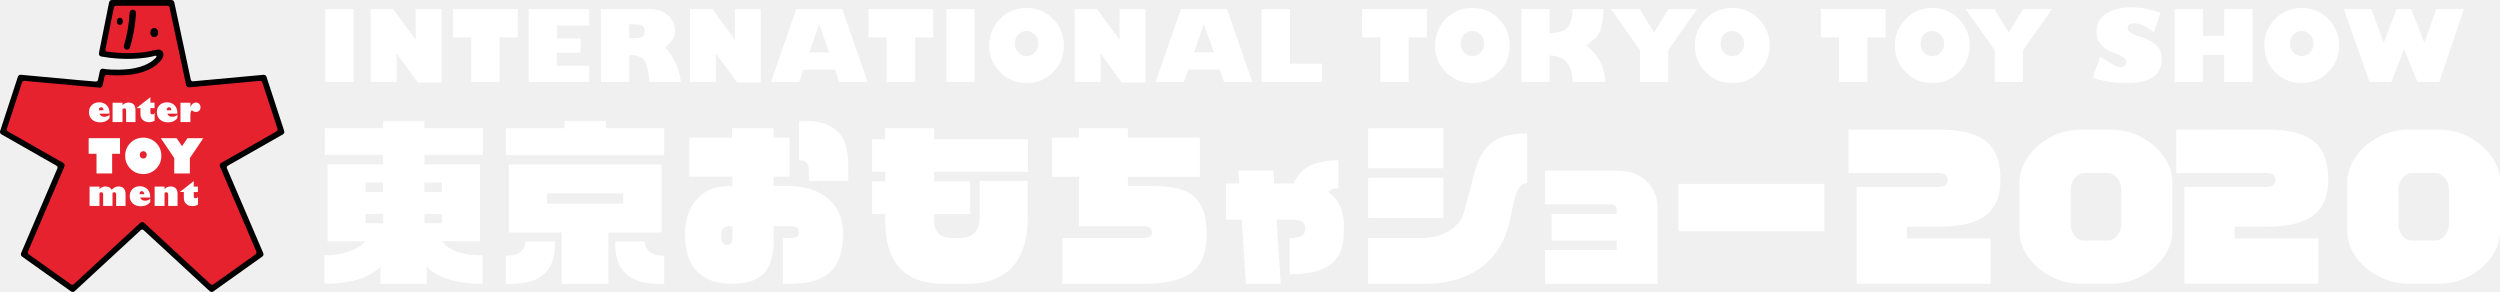
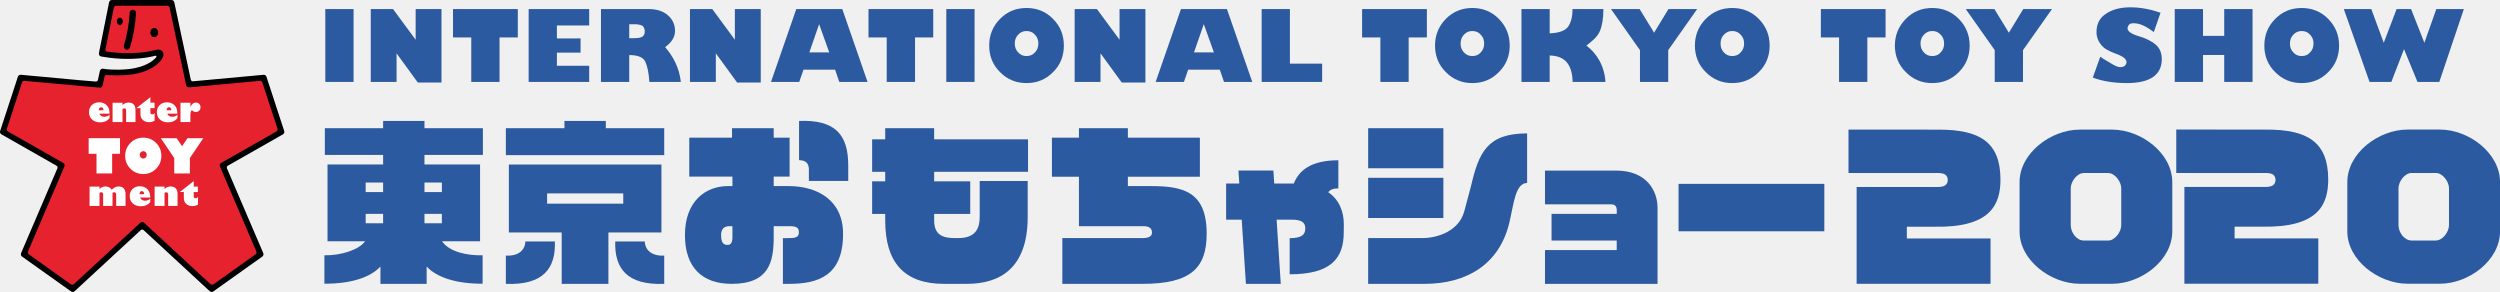
<svg xmlns="http://www.w3.org/2000/svg" width="90.625mm" height="10.584mm" viewBox="0 0 90.625 10.584" version="1.1" id="svg148">
-   <defs id="defs145">
- 	
- 	
- 	
- 	
- 
- 		
- 		
- 		
- 		
- 	</defs>
+   <defs id="defs145" />
  <g id="layer1" transform="translate(119.7382,-24.17464)">
-     <g id="g4485">
+     <g id="g1039">
      <g id="g3524" transform="matrix(0.2645833,0,0,0.2645833,-119.7382,24.17464)">
        <path class="st0" d="M 13.679,11.619 2.82,10.635 0.391,18.066 8.463,22.66 3.251,34.832 9.963,39.608 19.481,30.814 29,39.608 35.712,34.832 30.497,22.66 38.57,18.066 36.14,10.635 25.884,11.577 23.495,0.393 h -8.164 l -1.396,6.962 c 1.342,0.242 4.399,0.656 7.536,-0.141 0.152,-0.039 0.377,-0.056 0.475,0.07 0.063,0.079 0.089,0.238 0.021,0.391 -0.327,0.712 -1.633,1.898 -4.311,2.179 -1.789,0.189 -3.299,0.024 -3.589,-0.055 l -0.385,1.817" id="path3490" />
        <path d="M 25.63,8.52 C 24.943,5.299 23.878,0.31 23.878,0.31 23.838,0.13 23.679,0 23.495,0 h -8.164 c -0.188,0 -0.348,0.133 -0.384,0.315 l -1.395,6.964 c -0.022,0.103 0.001,0.21 0.06,0.298 0.058,0.087 0.149,0.146 0.253,0.164 1.29,0.234 3.625,0.518 6.143,0.159 0.355,-0.05 0.735,-0.138 1.005,-0.196 0.117,-0.024 0.343,-0.131 0.406,-0.025 0.066,0.112 -0.042,0.2 -0.145,0.308 C 21.108,8.163 20.789,8.424 20.391,8.65 19.751,9.013 18.845,9.336 17.612,9.467 15.857,9.65 14.389,9.482 14.169,9.422 14.065,9.393 13.952,9.409 13.862,9.465 13.77,9.522 13.705,9.612 13.683,9.717 c 0,0 -0.041,0.198 -0.097,0.458 -0.071,0.333 -0.165,0.774 -0.165,0.774 -0.029,0.136 -0.166,0.237 -0.304,0.224 0,0 -1.241,-0.098 -2.234,-0.188 C 7.99,10.719 2.859,10.245 2.859,10.245 2.676,10.229 2.507,10.339 2.45,10.514 l -2.43,7.43 C 0.007,17.985 0,18.026 0,18.067 c 0,0.138 0.072,0.27 0.198,0.341 0,0 3.056,1.738 5.344,3.042 1.223,0.697 2.204,1.254 2.204,1.254 0.121,0.069 0.175,0.23 0.119,0.359 0,0 -0.384,0.899 -0.947,2.213 -1.491,3.481 -4.029,9.402 -4.029,9.402 -0.02,0.052 -0.03,0.104 -0.03,0.155 0,0.124 0.058,0.243 0.164,0.32 l 6.712,4.775 c 0.152,0.108 0.356,0.095 0.492,-0.032 0,0 4.553,-4.207 7.279,-6.725 1.054,-0.973 1.788,-1.651 1.788,-1.651 0.104,-0.094 0.27,-0.094 0.372,0 0,0 0.72,0.664 1.759,1.624 2.722,2.515 7.308,6.752 7.308,6.752 0.135,0.127 0.341,0.14 0.491,0.032 l 6.712,-4.775 c 0.105,-0.077 0.165,-0.196 0.165,-0.32 0,-0.051 -0.01,-0.103 -0.032,-0.155 0,0 -2.541,-5.93 -4.032,-9.408 -0.561,-1.311 -0.945,-2.206 -0.945,-2.206 -0.054,-0.129 0,-0.291 0.119,-0.359 0,0 1.168,-0.665 2.541,-1.445 2.239,-1.275 5.009,-2.85 5.009,-2.85 0.124,-0.071 0.197,-0.203 0.197,-0.341 0,-0.04 -0.006,-0.081 -0.02,-0.122 l -2.429,-7.43 c -0.057,-0.175 -0.227,-0.285 -0.408,-0.269 0,0 -4.831,0.445 -7.759,0.714 -1.126,0.104 -1.9,0.175 -1.9,0.175 C 26.304,11.15 26.167,11.048 26.137,10.912 26.14,10.909 25.927,9.906 25.63,8.52 Z m -11.488,2.809 c 0.07,-0.332 0.177,-0.838 0.177,-0.838 0.029,-0.137 0.167,-0.238 0.305,-0.225 0,0 0.465,0.057 1.368,0.058 0.56,10e-4 1.147,-0.021 1.704,-0.079 C 20.618,9.937 21.978,8.588 22.32,7.839 22.441,7.572 22.416,7.253 22.253,7.044 22.074,6.815 21.752,6.737 21.372,6.835 19.744,7.249 18.113,7.326 16.731,7.27 15.823,7.233 14.645,7.071 14.645,7.071 14.507,7.053 14.417,6.925 14.446,6.789 c 0,0 0.186,-0.932 0.398,-1.99 0.064,-0.325 0.132,-0.663 0.199,-1 0.283,-1.391 0.557,-2.767 0.557,-2.767 0.029,-0.137 0.164,-0.248 0.303,-0.248 0,0 1.272,0 2.717,0 0.36,0 0.733,0 1.099,0 1.636,0 3.205,0 3.205,0 0.14,0 0.279,0.111 0.308,0.248 0,0 0.183,0.86 0.452,2.127 0.687,3.211 1.816,8.501 1.816,8.501 0.042,0.193 0.222,0.325 0.42,0.307 0,0 2.368,-0.216 4.795,-0.44 2.402,-0.221 4.896,-0.451 4.896,-0.451 0.139,-0.012 0.288,0.085 0.331,0.218 0,0 0.44,1.343 0.908,2.778 0.095,0.287 0.19,0.576 0.283,0.863 0.46,1.408 0.885,2.708 0.885,2.708 0.044,0.132 -0.021,0.297 -0.141,0.365 0,0 -1.936,1.102 -3.798,2.162 -1.909,1.087 -3.778,2.15 -3.778,2.15 -0.125,0.071 -0.196,0.203 -0.196,0.339 0,0.051 0.009,0.106 0.03,0.154 0,0 1.81,4.225 3.273,7.641 0.934,2.177 1.716,4.009 1.716,4.009 0.057,0.127 0.009,0.298 -0.106,0.378 0,0 -1.551,1.105 -3.032,2.16 -0.126,0.089 -0.252,0.178 -0.377,0.267 -1.244,0.886 -2.373,1.689 -2.373,1.689 -0.113,0.08 -0.29,0.069 -0.393,-0.025 0,0 -1.131,-1.045 -2.584,-2.389 -2.74,-2.531 -6.514,-6.017 -6.514,-6.017 -0.149,-0.14 -0.381,-0.14 -0.53,0 0,0 -3.316,3.062 -5.99,5.532 -1.691,1.563 -3.11,2.874 -3.11,2.874 -0.102,0.094 -0.28,0.106 -0.393,0.025 C 7.612,37.455 7.652,37.482 6.937,36.975 6.858,36.918 6.776,36.86 6.697,36.803 5.308,35.815 3.941,34.84 3.941,34.84 3.827,34.76 3.777,34.589 3.834,34.462 c 0,0 0.89,-2.08 1.9,-4.44 1.427,-3.329 3.089,-7.21 3.089,-7.21 0.023,-0.048 0.031,-0.103 0.031,-0.154 0,-0.137 -0.071,-0.268 -0.196,-0.339 0,0 -1.822,-1.037 -3.707,-2.11 C 3.067,19.137 1.082,18.007 1.082,18.007 0.961,17.939 0.898,17.774 0.94,17.642 c 0,0 0.472,-1.437 0.958,-2.925 0.132,-0.402 0.264,-0.807 0.391,-1.195 0.396,-1.216 0.729,-2.229 0.729,-2.229 0.043,-0.133 0.191,-0.23 0.331,-0.218 0,0 1.697,0.158 3.635,0.335 2.793,0.257 6.658,0.597 6.658,0.597 0.035,0.004 0.067,-0.004 0.101,-0.011 0.024,-0.003 0.048,-0.004 0.07,-0.013 0.018,-0.005 0.032,-0.019 0.049,-0.027 0.025,-0.013 0.049,-0.025 0.071,-0.044 0.012,-0.01 0.018,-0.023 0.032,-0.036 0.021,-0.022 0.041,-0.044 0.054,-0.071 0.009,-0.014 0.012,-0.028 0.018,-0.043 0.009,-0.021 0.022,-0.041 0.027,-0.065 0,0.001 0.032,-0.153 0.078,-0.368 z" id="path3492" />
        <path d="M 17.389,6.809 C 17.345,6.809 17.301,6.802 17.257,6.788 17.028,6.716 16.9,6.472 16.972,6.242 17.403,4.864 17.67,3.35 17.766,1.738 c 0.015,-0.24 0.22,-0.421 0.46,-0.409 0.241,0.015 0.423,0.221 0.41,0.461 -0.1,1.681 -0.379,3.267 -0.832,4.711 -0.058,0.188 -0.23,0.308 -0.415,0.308 z" id="path3494" />
        <path d="m 21.669,4.459 c 0,0.35 -0.239,0.633 -0.536,0.633 -0.296,0 -0.536,-0.283 -0.536,-0.633 0,-0.35 0.24,-0.633 0.536,-0.633 0.297,0 0.536,0.283 0.536,0.633 z" id="path3496" />
        <path d="m 15.998,2.925 c 0,0.274 0.189,0.496 0.421,0.496 0.232,0 0.421,-0.223 0.421,-0.496 0,-0.274 -0.188,-0.497 -0.421,-0.497 -0.232,0 -0.421,0.223 -0.421,0.497 z" id="path3498" />
        <path class="st1" d="m 15.011,15.713 v 0.465 c -0.299,0.389 -0.728,0.584 -1.286,0.584 -0.462,0 -0.831,-0.129 -1.11,-0.383 -0.28,-0.257 -0.42,-0.594 -0.42,-1.012 0,-0.397 0.127,-0.721 0.386,-0.973 0.258,-0.252 0.592,-0.376 1.002,-0.376 0.211,0 0.405,0.036 0.583,0.106 0.18,0.071 0.333,0.175 0.465,0.31 0.13,0.136 0.226,0.295 0.288,0.474 0.061,0.18 0.093,0.401 0.093,0.661 h -1.389 c 0.049,0.134 0.133,0.239 0.25,0.316 0.116,0.077 0.251,0.115 0.401,0.115 0.306,0 0.551,-0.096 0.737,-0.287 z M 13.54,15.105 h 0.641 c -0.006,-0.132 -0.038,-0.235 -0.098,-0.31 -0.059,-0.072 -0.137,-0.109 -0.232,-0.109 -0.083,0 -0.157,0.034 -0.218,0.105 -0.062,0.071 -0.093,0.178 -0.093,0.314 z" id="path3500" />
        <path class="st1" d="m 16.784,14.072 v 0.333 c 0.228,-0.237 0.501,-0.355 0.82,-0.355 0.31,0 0.548,0.087 0.713,0.259 0.165,0.173 0.245,0.428 0.245,0.768 v 1.644 H 17.28 v -1.544 c 0,-0.22 -0.084,-0.33 -0.252,-0.33 -0.08,0 -0.163,0.028 -0.244,0.086 v 1.788 h -1.36 v -2.648 h 1.36 z" id="path3502" />
        <path class="st1" d="m 21.172,14.07 v 0.744 h -0.568 v 0.567 c 0,0.192 0.085,0.288 0.258,0.288 0.126,0 0.234,-0.064 0.324,-0.189 v 1.049 c -0.213,0.142 -0.474,0.211 -0.782,0.211 -0.325,0 -0.6,-0.098 -0.825,-0.293 -0.224,-0.194 -0.335,-0.464 -0.335,-0.805 V 14.813 H 18.69 l 1.913,-1.499 v 0.755 h 0.569 z" id="path3504" />
        <path class="st1" d="m 24.306,15.713 v 0.465 c -0.298,0.389 -0.725,0.584 -1.284,0.584 -0.46,0 -0.831,-0.129 -1.111,-0.383 -0.281,-0.257 -0.421,-0.594 -0.421,-1.012 0,-0.397 0.128,-0.721 0.387,-0.973 0.257,-0.252 0.59,-0.376 1.002,-0.376 0.208,0 0.403,0.036 0.582,0.106 0.178,0.071 0.333,0.175 0.463,0.31 0.131,0.136 0.227,0.295 0.29,0.474 0.061,0.18 0.092,0.401 0.092,0.661 h -1.388 c 0.05,0.134 0.133,0.239 0.25,0.316 0.118,0.077 0.251,0.115 0.403,0.115 0.305,0 0.55,-0.096 0.735,-0.287 z m -1.47,-0.608 h 0.64 c -0.006,-0.132 -0.038,-0.235 -0.098,-0.31 -0.06,-0.072 -0.136,-0.109 -0.23,-0.109 -0.084,0 -0.156,0.034 -0.218,0.105 -0.063,0.071 -0.094,0.178 -0.094,0.314 z" id="path3506" />
        <path class="st1" d="m 26.084,14.653 c 0.174,-0.401 0.424,-0.603 0.754,-0.603 0.184,0 0.334,0.061 0.454,0.181 0.119,0.12 0.178,0.273 0.178,0.457 0,0.194 -0.059,0.351 -0.174,0.469 -0.117,0.121 -0.27,0.18 -0.457,0.18 -0.215,0 -0.399,-0.081 -0.55,-0.242 -0.134,0.113 -0.204,0.327 -0.204,0.638 v 0.987 h -1.358 v -2.648 h 1.358 v 0.581 z" id="path3508" />
        <path class="st1" d="m 12.147,21.072 v -2.141 h 4.296 v 2.141 h -1.078 v 2.692 h -2.141 v -2.692 z" id="path3510" />
        <path class="st1" d="m 19.626,23.847 c -0.689,0 -1.276,-0.243 -1.755,-0.727 -0.48,-0.485 -0.721,-1.075 -0.721,-1.772 0,-0.695 0.241,-1.283 0.721,-1.767 0.479,-0.483 1.066,-0.722 1.755,-0.722 0.693,0 1.279,0.24 1.761,0.722 0.479,0.484 0.719,1.072 0.719,1.767 0,0.697 -0.239,1.287 -0.719,1.772 -0.482,0.484 -1.069,0.727 -1.761,0.727 z m 0,-3.136 c -0.136,0 -0.25,0.047 -0.342,0.143 -0.091,0.097 -0.136,0.217 -0.136,0.363 0,0.146 0.045,0.268 0.136,0.363 0.091,0.096 0.205,0.144 0.342,0.144 0.14,0 0.255,-0.048 0.346,-0.144 0.09,-0.096 0.135,-0.217 0.135,-0.363 0,-0.146 -0.045,-0.266 -0.135,-0.363 -0.092,-0.096 -0.206,-0.143 -0.346,-0.143 z" id="path3512" />
        <path class="st1" d="M 26.014,23.765 H 23.873 V 21.656 L 22.03,18.932 h 2.167 l 0.746,1.096 0.745,-1.096 h 2.167 l -1.841,2.724 z" id="path3514" />
        <path class="st1" d="m 13.632,25.57 v 0.332 c 0.22,-0.236 0.492,-0.355 0.816,-0.355 0.386,0 0.671,0.153 0.856,0.457 0.151,-0.159 0.302,-0.274 0.454,-0.348 0.151,-0.072 0.322,-0.11 0.514,-0.11 0.287,0 0.513,0.088 0.678,0.264 0.166,0.176 0.25,0.425 0.25,0.744 v 1.663 h -1.286 v -1.582 c 0,-0.093 -0.024,-0.167 -0.069,-0.219 -0.046,-0.052 -0.106,-0.078 -0.181,-0.078 -0.084,0 -0.166,0.028 -0.249,0.085 v 1.793 h -1.284 v -1.582 c 0,-0.092 -0.024,-0.164 -0.068,-0.218 -0.045,-0.052 -0.105,-0.078 -0.183,-0.078 -0.081,0 -0.164,0.03 -0.248,0.089 v 1.789 h -1.36 V 25.57 Z" id="path3516" />
        <path class="st1" d="m 20.589,27.21 v 0.464 c -0.299,0.391 -0.725,0.585 -1.285,0.585 -0.46,0 -0.83,-0.128 -1.111,-0.382 -0.279,-0.258 -0.421,-0.594 -0.421,-1.012 0,-0.397 0.128,-0.721 0.386,-0.972 0.258,-0.251 0.592,-0.378 1.002,-0.378 0.212,0 0.404,0.036 0.583,0.106 0.179,0.07 0.334,0.174 0.463,0.31 0.13,0.136 0.228,0.295 0.289,0.474 0.062,0.181 0.093,0.402 0.093,0.661 H 19.2 c 0.049,0.135 0.133,0.24 0.249,0.318 0.118,0.075 0.252,0.113 0.403,0.113 0.307,0.001 0.552,-0.094 0.737,-0.287 z M 19.12,26.603 h 0.639 c -0.005,-0.131 -0.038,-0.235 -0.097,-0.309 -0.06,-0.075 -0.137,-0.11 -0.233,-0.11 -0.083,0 -0.156,0.034 -0.217,0.106 -0.061,0.07 -0.092,0.176 -0.092,0.313 z" id="path3518" />
        <path class="st1" d="m 22.544,25.57 v 0.332 c 0.228,-0.236 0.503,-0.355 0.821,-0.355 0.309,0 0.548,0.087 0.712,0.259 0.164,0.172 0.247,0.428 0.247,0.765 v 1.646 H 23.04 v -1.545 c 0,-0.218 -0.085,-0.329 -0.25,-0.329 -0.082,0 -0.163,0.027 -0.245,0.084 v 1.789 h -1.36 V 25.57 Z" id="path3520" />
        <path class="st1" d="m 27.112,25.568 v 0.743 h -0.567 v 0.568 c 0,0.192 0.086,0.287 0.257,0.287 0.127,0 0.235,-0.063 0.327,-0.189 v 1.05 c -0.216,0.14 -0.475,0.211 -0.782,0.211 -0.327,0 -0.603,-0.098 -0.826,-0.293 -0.223,-0.194 -0.335,-0.464 -0.335,-0.805 V 26.31 H 24.63 l 1.915,-1.499 v 0.756 h 0.567 z" id="path3522" />
      </g>
-       <g id="g3578" transform="matrix(0.2645833,0,0,0.2645833,-119.7382,24.17464)" style="fill:#ffffff">
-         <g id="g3576" style="fill:#ffffff">
-           <path d="M 44.568,11.225 V 1.242 h 3.874 v 9.982 h -3.874 z" id="path3526" style="fill:#ffffff" />
-           <path d="M 129.651,11.225 V 1.242 h 3.873 v 9.982 h -3.873 z" id="path3528" style="fill:#ffffff" />
-           <path d="M 60.485,11.303 H 57.241 L 54.334,7.31 v 3.914 H 50.797 V 1.242 h 3.051 l 3.1,4.203 V 1.242 h 3.537 z" id="path3530" style="fill:#ffffff" />
-           <path d="m 104.229,11.303 h -3.243 L 98.076,7.31 v 3.914 H 94.531 V 1.242 h 3.057 l 3.095,4.203 V 1.242 h 3.546 z" id="path3532" style="fill:#ffffff" />
-           <path d="m 156.931,11.303 h -3.243 L 150.779,7.31 v 3.914 h -3.542 V 1.242 h 3.05 l 3.101,4.203 V 1.242 h 3.542 v 10.061 z" id="path3534" style="fill:#ffffff" />
-           <path d="M 62.066,5.13 V 1.242 h 8.877 V 5.13 h -2.502 v 6.095 H 64.567 V 5.13 Z" id="path3536" style="fill:#ffffff" />
-           <path d="M 118.992,5.13 V 1.242 h 8.868 V 5.13 h -2.492 v 6.095 h -3.88 V 5.13 Z" id="path3538" style="fill:#ffffff" />
-           <path d="M 186.62,5.13 V 1.242 h 8.873 V 5.13 h -2.496 v 6.095 h -3.876 V 5.13 Z" id="path3540" style="fill:#ffffff" />
-           <path d="M 249.472,5.13 V 1.242 h 8.866 V 5.13 h -2.498 v 6.095 h -3.874 V 5.13 Z" id="path3542" style="fill:#ffffff" />
-           <path d="m 80.724,9.011 v 2.213 H 72.43 V 1.242 h 8.294 V 3.489 H 76.3 v 1.776 h 3.241 V 7.211 H 76.3 v 1.8 z" id="path3544" style="fill:#ffffff" />
-           <path d="m 82.336,1.242 h 6.523 c 1.129,0 2.019,0.283 2.666,0.867 0.638,0.56 0.96,1.287 0.96,2.124 0,0.953 -0.595,1.669 -1.359,2.221 1.077,1.229 1.946,2.825 2.155,4.769 H 88.969 C 88.887,9.958 88.695,9.053 88.402,8.431 88.109,7.843 87.371,7.544 86.21,7.544 v 3.68 H 82.337 V 1.242 Z m 3.873,2.078 v 1.911 h 0.668 c 1.164,0 1.459,-0.306 1.459,-0.947 0,-0.255 -0.077,-0.482 -0.238,-0.676 -0.162,-0.19 -0.704,-0.287 -1.082,-0.287 h -0.807 z" id="path3546" style="fill:#ffffff" />
-           <path d="m 109.503,11.225 h -3.872 l 3.466,-9.982 h 6.302 l 3.462,9.982 h -3.87 l -0.576,-1.68 h -4.332 z m 1.384,-4.049 h 2.723 l -1.385,-3.869 z" id="path3548" style="fill:#ffffff" />
-           <path d="m 162.208,11.225 h -3.874 l 3.467,-9.982 h 6.299 l 3.469,9.982 h -3.871 l -0.577,-1.68 h -4.334 z m 1.379,-4.049 h 2.728 l -1.384,-3.869 z" id="path3550" style="fill:#ffffff" />
-           <path d="m 140.642,11.383 c -1.429,0 -2.636,-0.492 -3.626,-1.5 -0.996,-0.974 -1.489,-2.202 -1.489,-3.636 0,-1.431 0.493,-2.653 1.489,-3.66 0.99,-1.006 2.197,-1.492 3.626,-1.492 1.432,0 2.648,0.487 3.631,1.492 0.999,1.007 1.485,2.229 1.485,3.66 0,1.434 -0.486,2.662 -1.485,3.636 -0.983,1.008 -2.199,1.5 -3.631,1.5 z m 0,-7.133 c -0.465,0 -0.846,0.164 -1.153,0.509 -0.304,0.316 -0.458,0.716 -0.458,1.193 0,0.508 0.154,0.912 0.458,1.221 0.307,0.351 0.688,0.508 1.153,0.508 0.467,0 0.852,-0.157 1.158,-0.508 0.307,-0.309 0.465,-0.713 0.465,-1.221 0,-0.477 -0.157,-0.877 -0.465,-1.193 -0.306,-0.345 -0.69,-0.509 -1.158,-0.509 z" id="path3552" style="fill:#ffffff" />
-           <path d="m 201.721,11.383 c -1.422,0 -2.635,-0.492 -3.628,-1.5 -0.989,-0.974 -1.482,-2.202 -1.482,-3.636 0,-1.431 0.493,-2.653 1.482,-3.66 0.993,-1.006 2.206,-1.492 3.628,-1.492 1.434,0 2.64,0.487 3.632,1.492 0.994,1.007 1.49,2.229 1.49,3.66 0,1.434 -0.496,2.662 -1.49,3.636 -0.992,1.008 -2.198,1.5 -3.632,1.5 z m 0,-7.133 c -0.462,0 -0.847,0.164 -1.152,0.509 -0.305,0.316 -0.456,0.716 -0.456,1.193 0,0.508 0.151,0.912 0.456,1.221 0.305,0.351 0.69,0.508 1.152,0.508 0.466,0 0.856,-0.157 1.159,-0.508 0.311,-0.309 0.46,-0.713 0.46,-1.221 0,-0.477 -0.149,-0.877 -0.46,-1.193 -0.303,-0.345 -0.693,-0.509 -1.159,-0.509 z" id="path3554" style="fill:#ffffff" />
-           <path d="m 237.331,11.383 c -1.424,0 -2.63,-0.492 -3.626,-1.5 -0.991,-0.974 -1.49,-2.202 -1.49,-3.636 0,-1.431 0.498,-2.653 1.49,-3.66 0.996,-1.006 2.202,-1.492 3.626,-1.492 1.432,0 2.647,0.487 3.634,1.492 0.995,1.007 1.492,2.229 1.492,3.66 0,1.434 -0.496,2.662 -1.492,3.636 -0.987,1.008 -2.201,1.5 -3.634,1.5 z m 0,-7.133 c -0.46,0 -0.846,0.164 -1.15,0.509 -0.308,0.316 -0.452,0.716 -0.452,1.193 0,0.508 0.143,0.912 0.452,1.221 0.304,0.351 0.69,0.508 1.15,0.508 0.47,0 0.861,-0.157 1.16,-0.508 0.311,-0.309 0.464,-0.713 0.464,-1.221 0,-0.477 -0.154,-0.877 -0.464,-1.193 -0.299,-0.345 -0.69,-0.509 -1.16,-0.509 z" id="path3556" style="fill:#ffffff" />
-           <path d="m 264.736,11.383 c -1.428,0 -2.635,-0.492 -3.622,-1.5 -0.994,-0.974 -1.5,-2.202 -1.5,-3.636 0,-1.431 0.507,-2.653 1.5,-3.66 0.987,-1.006 2.194,-1.492 3.622,-1.492 1.429,0 2.644,0.487 3.637,1.492 0.986,1.007 1.487,2.229 1.487,3.66 0,1.434 -0.501,2.662 -1.487,3.636 -0.992,1.008 -2.208,1.5 -3.637,1.5 z m 0,-7.133 c -0.462,0 -0.848,0.164 -1.151,0.509 -0.307,0.316 -0.459,0.716 -0.459,1.193 0,0.508 0.152,0.912 0.459,1.221 0.303,0.351 0.689,0.508 1.151,0.508 0.467,0 0.858,-0.157 1.16,-0.508 0.307,-0.309 0.462,-0.713 0.462,-1.221 0,-0.477 -0.155,-0.877 -0.462,-1.193 -0.302,-0.345 -0.692,-0.509 -1.16,-0.509 z" id="path3558" style="fill:#ffffff" />
-           <path d="m 315.348,11.383 c -1.429,0 -2.632,-0.492 -3.625,-1.5 -1.001,-0.974 -1.492,-2.202 -1.492,-3.636 0,-1.431 0.491,-2.653 1.492,-3.66 0.994,-1.006 2.196,-1.492 3.625,-1.492 1.427,0 2.64,0.487 3.634,1.492 0.992,1.007 1.492,2.229 1.492,3.66 0,1.434 -0.5,2.662 -1.492,3.636 -0.995,1.008 -2.207,1.5 -3.634,1.5 z m 0,-7.133 c -0.465,0 -0.844,0.164 -1.149,0.509 -0.311,0.316 -0.459,0.716 -0.459,1.193 0,0.508 0.148,0.912 0.459,1.221 0.305,0.351 0.685,0.508 1.149,0.508 0.469,0 0.851,-0.157 1.157,-0.508 0.31,-0.309 0.465,-0.713 0.465,-1.221 0,-0.477 -0.156,-0.877 -0.465,-1.193 -0.306,-0.345 -0.688,-0.509 -1.157,-0.509 z" id="path3560" style="fill:#ffffff" />
-           <path d="M 172.857,11.225 V 1.242 h 3.871 V 8.72 h 4.417 v 2.505 z" id="path3562" style="fill:#ffffff" />
-           <path d="M 212.32,1.242 V 4.57 c 1.302,-0.057 2.149,-0.365 2.539,-0.937 0.398,-0.605 0.591,-1.382 0.591,-2.39 h 4.228 c 0,1.226 -0.155,2.241 -0.477,3.006 -0.319,0.807 -1.171,1.464 -1.855,2 1.365,1.019 2.471,2.692 2.614,4.977 h -4.495 c -0.07,-2.54 -1.166,-3.577 -3.147,-3.622 v 3.622 h -3.866 V 1.242 Z" id="path3564" style="fill:#ffffff" />
-           <path d="m 228.56,11.225 h -3.872 V 6.869 l -3.972,-5.627 h 3.926 l 1.98,3.236 1.972,-3.236 h 3.928 l -3.963,5.627 v 4.356 z" id="path3566" style="fill:#ffffff" />
-           <path d="m 277.168,11.225 h -3.874 V 6.869 l -3.971,-5.627 h 3.925 l 1.982,3.236 1.973,-3.236 h 3.934 l -3.97,5.627 v 4.356 z" id="path3568" style="fill:#ffffff" />
-           <path d="m 296.012,1.748 -0.923,2.65 c -0.718,-0.543 -1.641,-1.152 -2.57,-1.204 -0.298,-0.012 -0.758,-0.073 -0.957,0.399 -0.174,0.378 -0.174,0.899 1.629,1.423 0.79,0.207 1.346,0.558 1.762,0.798 0.411,0.272 0.72,0.578 0.925,0.956 0.204,0.375 0.306,0.846 0.306,1.339 0,1.08 -0.403,1.873 -1.213,2.453 -0.812,0.551 -2.005,0.821 -3.575,0.821 -1.774,0 -3.389,-0.268 -4.666,-0.751 l 1.022,-2.86 c 0.34,0.265 1.094,0.662 1.8,1.107 0.879,0.519 1.467,0.32 1.675,0 0.2,-0.327 0.381,-0.909 -1.375,-1.537 -0.547,-0.19 -0.971,-0.411 -1.323,-0.614 -0.348,-0.204 -1.288,-0.999 -1.291,-2.297 -0.011,-1.083 0.397,-1.934 1.209,-2.482 0.809,-0.582 1.897,-0.947 3.467,-0.947 1.44,0.002 2.872,0.312 4.098,0.746 z" id="path3570" style="fill:#ffffff" />
-           <path d="m 301.831,11.225 h -3.874 V 1.242 h 3.874 v 3.672 h 2.905 V 1.242 h 3.881 v 9.982 h -3.881 v -3.69 h -2.905 z" id="path3572" style="fill:#ffffff" />
-           <path d="m 327.632,11.225 h -2.985 l -3.525,-9.982 h 3.765 l 1.706,4.614 1.761,-4.614 h 1.984 l 1.819,4.614 1.638,-4.614 h 3.771 l -3.362,9.982 h -2.989 l -1.846,-4.49 z" id="path3574" style="fill:#ffffff" />
+       <g id="g3578" transform="matrix(0.2645833,0,0,0.2645833,-119.7382,24.17464)" style="fill:#2c5aa0;fill-opacity:1">
+         <g id="g3576" style="fill:#2c5aa0;fill-opacity:1">
+           <path d="M 44.568,11.225 V 1.242 h 3.874 v 9.982 h -3.874 z" id="path3526" style="fill:#2c5aa0;fill-opacity:1" />
+           <path d="M 129.651,11.225 V 1.242 h 3.873 v 9.982 h -3.873 z" id="path3528" style="fill:#2c5aa0;fill-opacity:1" />
+           <path d="M 60.485,11.303 H 57.241 L 54.334,7.31 v 3.914 H 50.797 V 1.242 h 3.051 l 3.1,4.203 V 1.242 h 3.537 z" id="path3530" style="fill:#2c5aa0;fill-opacity:1" />
+           <path d="m 104.229,11.303 h -3.243 L 98.076,7.31 v 3.914 H 94.531 V 1.242 h 3.057 l 3.095,4.203 V 1.242 h 3.546 z" id="path3532" style="fill:#2c5aa0;fill-opacity:1" />
+           <path d="m 156.931,11.303 h -3.243 L 150.779,7.31 v 3.914 h -3.542 V 1.242 h 3.05 l 3.101,4.203 V 1.242 h 3.542 v 10.061 z" id="path3534" style="fill:#2c5aa0;fill-opacity:1" />
+           <path d="M 62.066,5.13 V 1.242 h 8.877 V 5.13 h -2.502 v 6.095 H 64.567 V 5.13 Z" id="path3536" style="fill:#2c5aa0;fill-opacity:1" />
+           <path d="M 118.992,5.13 V 1.242 h 8.868 V 5.13 h -2.492 v 6.095 h -3.88 V 5.13 Z" id="path3538" style="fill:#2c5aa0;fill-opacity:1" />
+           <path d="M 186.62,5.13 V 1.242 h 8.873 V 5.13 h -2.496 v 6.095 h -3.876 V 5.13 Z" id="path3540" style="fill:#2c5aa0;fill-opacity:1" />
+           <path d="M 249.472,5.13 V 1.242 h 8.866 V 5.13 h -2.498 v 6.095 h -3.874 V 5.13 Z" id="path3542" style="fill:#2c5aa0;fill-opacity:1" />
+           <path d="m 80.724,9.011 v 2.213 H 72.43 V 1.242 h 8.294 V 3.489 H 76.3 v 1.776 h 3.241 V 7.211 H 76.3 v 1.8 z" id="path3544" style="fill:#2c5aa0;fill-opacity:1" />
+           <path d="m 82.336,1.242 h 6.523 c 1.129,0 2.019,0.283 2.666,0.867 0.638,0.56 0.96,1.287 0.96,2.124 0,0.953 -0.595,1.669 -1.359,2.221 1.077,1.229 1.946,2.825 2.155,4.769 H 88.969 C 88.887,9.958 88.695,9.053 88.402,8.431 88.109,7.843 87.371,7.544 86.21,7.544 v 3.68 H 82.337 V 1.242 Z m 3.873,2.078 v 1.911 h 0.668 c 1.164,0 1.459,-0.306 1.459,-0.947 0,-0.255 -0.077,-0.482 -0.238,-0.676 -0.162,-0.19 -0.704,-0.287 -1.082,-0.287 h -0.807 z" id="path3546" style="fill:#2c5aa0;fill-opacity:1" />
+           <path d="m 109.503,11.225 h -3.872 l 3.466,-9.982 h 6.302 l 3.462,9.982 h -3.87 l -0.576,-1.68 h -4.332 z m 1.384,-4.049 h 2.723 l -1.385,-3.869 z" id="path3548" style="fill:#2c5aa0;fill-opacity:1" />
+           <path d="m 162.208,11.225 h -3.874 l 3.467,-9.982 h 6.299 l 3.469,9.982 h -3.871 l -0.577,-1.68 h -4.334 z m 1.379,-4.049 h 2.728 l -1.384,-3.869 z" id="path3550" style="fill:#2c5aa0;fill-opacity:1" />
+           <path d="m 140.642,11.383 c -1.429,0 -2.636,-0.492 -3.626,-1.5 -0.996,-0.974 -1.489,-2.202 -1.489,-3.636 0,-1.431 0.493,-2.653 1.489,-3.66 0.99,-1.006 2.197,-1.492 3.626,-1.492 1.432,0 2.648,0.487 3.631,1.492 0.999,1.007 1.485,2.229 1.485,3.66 0,1.434 -0.486,2.662 -1.485,3.636 -0.983,1.008 -2.199,1.5 -3.631,1.5 z m 0,-7.133 c -0.465,0 -0.846,0.164 -1.153,0.509 -0.304,0.316 -0.458,0.716 -0.458,1.193 0,0.508 0.154,0.912 0.458,1.221 0.307,0.351 0.688,0.508 1.153,0.508 0.467,0 0.852,-0.157 1.158,-0.508 0.307,-0.309 0.465,-0.713 0.465,-1.221 0,-0.477 -0.157,-0.877 -0.465,-1.193 -0.306,-0.345 -0.69,-0.509 -1.158,-0.509 z" id="path3552" style="fill:#2c5aa0;fill-opacity:1" />
+           <path d="m 201.721,11.383 c -1.422,0 -2.635,-0.492 -3.628,-1.5 -0.989,-0.974 -1.482,-2.202 -1.482,-3.636 0,-1.431 0.493,-2.653 1.482,-3.66 0.993,-1.006 2.206,-1.492 3.628,-1.492 1.434,0 2.64,0.487 3.632,1.492 0.994,1.007 1.49,2.229 1.49,3.66 0,1.434 -0.496,2.662 -1.49,3.636 -0.992,1.008 -2.198,1.5 -3.632,1.5 z m 0,-7.133 c -0.462,0 -0.847,0.164 -1.152,0.509 -0.305,0.316 -0.456,0.716 -0.456,1.193 0,0.508 0.151,0.912 0.456,1.221 0.305,0.351 0.69,0.508 1.152,0.508 0.466,0 0.856,-0.157 1.159,-0.508 0.311,-0.309 0.46,-0.713 0.46,-1.221 0,-0.477 -0.149,-0.877 -0.46,-1.193 -0.303,-0.345 -0.693,-0.509 -1.159,-0.509 z" id="path3554" style="fill:#2c5aa0;fill-opacity:1" />
+           <path d="m 237.331,11.383 c -1.424,0 -2.63,-0.492 -3.626,-1.5 -0.991,-0.974 -1.49,-2.202 -1.49,-3.636 0,-1.431 0.498,-2.653 1.49,-3.66 0.996,-1.006 2.202,-1.492 3.626,-1.492 1.432,0 2.647,0.487 3.634,1.492 0.995,1.007 1.492,2.229 1.492,3.66 0,1.434 -0.496,2.662 -1.492,3.636 -0.987,1.008 -2.201,1.5 -3.634,1.5 z m 0,-7.133 c -0.46,0 -0.846,0.164 -1.15,0.509 -0.308,0.316 -0.452,0.716 -0.452,1.193 0,0.508 0.143,0.912 0.452,1.221 0.304,0.351 0.69,0.508 1.15,0.508 0.47,0 0.861,-0.157 1.16,-0.508 0.311,-0.309 0.464,-0.713 0.464,-1.221 0,-0.477 -0.154,-0.877 -0.464,-1.193 -0.299,-0.345 -0.69,-0.509 -1.16,-0.509 z" id="path3556" style="fill:#2c5aa0;fill-opacity:1" />
+           <path d="m 264.736,11.383 c -1.428,0 -2.635,-0.492 -3.622,-1.5 -0.994,-0.974 -1.5,-2.202 -1.5,-3.636 0,-1.431 0.507,-2.653 1.5,-3.66 0.987,-1.006 2.194,-1.492 3.622,-1.492 1.429,0 2.644,0.487 3.637,1.492 0.986,1.007 1.487,2.229 1.487,3.66 0,1.434 -0.501,2.662 -1.487,3.636 -0.992,1.008 -2.208,1.5 -3.637,1.5 z m 0,-7.133 c -0.462,0 -0.848,0.164 -1.151,0.509 -0.307,0.316 -0.459,0.716 -0.459,1.193 0,0.508 0.152,0.912 0.459,1.221 0.303,0.351 0.689,0.508 1.151,0.508 0.467,0 0.858,-0.157 1.16,-0.508 0.307,-0.309 0.462,-0.713 0.462,-1.221 0,-0.477 -0.155,-0.877 -0.462,-1.193 -0.302,-0.345 -0.692,-0.509 -1.16,-0.509 z" id="path3558" style="fill:#2c5aa0;fill-opacity:1" />
+           <path d="m 315.348,11.383 c -1.429,0 -2.632,-0.492 -3.625,-1.5 -1.001,-0.974 -1.492,-2.202 -1.492,-3.636 0,-1.431 0.491,-2.653 1.492,-3.66 0.994,-1.006 2.196,-1.492 3.625,-1.492 1.427,0 2.64,0.487 3.634,1.492 0.992,1.007 1.492,2.229 1.492,3.66 0,1.434 -0.5,2.662 -1.492,3.636 -0.995,1.008 -2.207,1.5 -3.634,1.5 z m 0,-7.133 c -0.465,0 -0.844,0.164 -1.149,0.509 -0.311,0.316 -0.459,0.716 -0.459,1.193 0,0.508 0.148,0.912 0.459,1.221 0.305,0.351 0.685,0.508 1.149,0.508 0.469,0 0.851,-0.157 1.157,-0.508 0.31,-0.309 0.465,-0.713 0.465,-1.221 0,-0.477 -0.156,-0.877 -0.465,-1.193 -0.306,-0.345 -0.688,-0.509 -1.157,-0.509 z" id="path3560" style="fill:#2c5aa0;fill-opacity:1" />
+           <path d="M 172.857,11.225 V 1.242 h 3.871 V 8.72 h 4.417 v 2.505 z" id="path3562" style="fill:#2c5aa0;fill-opacity:1" />
+           <path d="M 212.32,1.242 V 4.57 c 1.302,-0.057 2.149,-0.365 2.539,-0.937 0.398,-0.605 0.591,-1.382 0.591,-2.39 h 4.228 c 0,1.226 -0.155,2.241 -0.477,3.006 -0.319,0.807 -1.171,1.464 -1.855,2 1.365,1.019 2.471,2.692 2.614,4.977 h -4.495 c -0.07,-2.54 -1.166,-3.577 -3.147,-3.622 v 3.622 h -3.866 V 1.242 Z" id="path3564" style="fill:#2c5aa0;fill-opacity:1" />
+           <path d="m 228.56,11.225 h -3.872 V 6.869 l -3.972,-5.627 h 3.926 l 1.98,3.236 1.972,-3.236 h 3.928 l -3.963,5.627 v 4.356 z" id="path3566" style="fill:#2c5aa0;fill-opacity:1" />
+           <path d="m 277.168,11.225 h -3.874 V 6.869 l -3.971,-5.627 h 3.925 l 1.982,3.236 1.973,-3.236 h 3.934 l -3.97,5.627 v 4.356 z" id="path3568" style="fill:#2c5aa0;fill-opacity:1" />
+           <path d="m 296.012,1.748 -0.923,2.65 c -0.718,-0.543 -1.641,-1.152 -2.57,-1.204 -0.298,-0.012 -0.758,-0.073 -0.957,0.399 -0.174,0.378 -0.174,0.899 1.629,1.423 0.79,0.207 1.346,0.558 1.762,0.798 0.411,0.272 0.72,0.578 0.925,0.956 0.204,0.375 0.306,0.846 0.306,1.339 0,1.08 -0.403,1.873 -1.213,2.453 -0.812,0.551 -2.005,0.821 -3.575,0.821 -1.774,0 -3.389,-0.268 -4.666,-0.751 l 1.022,-2.86 c 0.34,0.265 1.094,0.662 1.8,1.107 0.879,0.519 1.467,0.32 1.675,0 0.2,-0.327 0.381,-0.909 -1.375,-1.537 -0.547,-0.19 -0.971,-0.411 -1.323,-0.614 -0.348,-0.204 -1.288,-0.999 -1.291,-2.297 -0.011,-1.083 0.397,-1.934 1.209,-2.482 0.809,-0.582 1.897,-0.947 3.467,-0.947 1.44,0.002 2.872,0.312 4.098,0.746 z" id="path3570" style="fill:#2c5aa0;fill-opacity:1" />
+           <path d="m 301.831,11.225 h -3.874 V 1.242 h 3.874 v 3.672 h 2.905 V 1.242 h 3.881 v 9.982 h -3.881 v -3.69 h -2.905 z" id="path3572" style="fill:#2c5aa0;fill-opacity:1" />
+           <path d="m 327.632,11.225 h -2.985 l -3.525,-9.982 h 3.765 l 1.706,4.614 1.761,-4.614 h 1.984 l 1.819,4.614 1.638,-4.614 h 3.771 l -3.362,9.982 h -2.989 l -1.846,-4.49 z" id="path3574" style="fill:#2c5aa0;fill-opacity:1" />
        </g>
      </g>
-       <g id="g3612" transform="matrix(0.2645833,0,0,0.2645833,-119.7382,24.17464)" style="fill:#ffffff">
-         <g id="g3610" style="fill:#ffffff">
-           <g id="g3608" style="fill:#ffffff">
-             <g id="g3606" style="fill:#ffffff">
-               <path d="m 140.848,23.54 v -4.45 h -12.863 v -1.529 h -6.705 v 1.529 h -1.791 v 4.45 h 1.791 v 1.304 h -1.791 v 4.464 h 1.791 v 0.905 c 0,5.696 2.551,8.678 8.053,8.678 h 3.118 c 4.478,0 8.352,-2.07 8.352,-9.172 v -4.918 h -6.577 v 4.918 c 0,1.666 -0.647,2.901 -2.929,2.901 h -0.499 c -1.638,0 -2.811,-0.443 -2.811,-2.407 v -0.905 h 4.941 v -4.464 h -4.941 V 23.54 Z" id="path3580" style="fill:#ffffff" />
-               <path d="m 157.634,25.494 c 0,0 -1.939,0 -3.106,0 v -1.276 h 9.866 v -5.359 h -9.866 c 0,-0.78 0,-1.298 0,-1.298 h -6.704 v 1.298 h -3.702 v 5.359 h 3.702 v 6.77 h 8.819 c 0.911,0 1.188,0.367 1.188,0.884 0,0.444 -0.352,0.747 -1.272,0.747 h -11.01 v 6.271 h 11.01 c 6.658,0 8.765,-2.234 8.765,-6.868 0,-5.837 -3.304,-6.528 -7.69,-6.528 z" id="path3582" style="fill:#ffffff" />
-               <path d="m 108.027,25.494 c 0,0 -0.862,0 -2.024,0 v -1.302 h 2.179 v -5.333 h -2.179 c 0,-0.788 0,-1.298 0,-1.298 h -5.71 c 0,0.51 0,0.51 0,1.298 h -5.858 v 5.333 h 5.913 v 1.302 c -0.098,0 -0.628,0 -0.628,0 -3.001,0 -5.878,2.027 -5.878,6.716 0,4.414 2.352,6.68 6.398,6.68 5.176,0 5.763,-3.054 5.763,-6.449 0,0 0,-1.095 0,-1.453 1.163,0 2.15,0 2.15,0 0.825,0 1.303,0.124 1.303,0.829 0,0.549 -0.265,0.801 -1.264,0.801 -0.474,0.013 -0.927,0.013 -0.927,0.013 v 6.258 c 0,0 0.463,0 0.841,0 4.014,0 7.402,-1.114 7.402,-6.851 0,-4.591 -3.483,-6.544 -7.481,-6.544 z m -7.679,7.011 c 0,0.703 -0.227,1.04 -0.584,1.04 -0.109,0 -0.189,0 -0.22,0 -0.601,-0.014 -0.751,-0.656 -0.751,-1.336 0,-0.848 0.441,-1.217 1.097,-1.217 0.223,0 0.43,-0.005 0.458,-0.005 0,0.36 0,1.518 0,1.518 z m 9.129,-15.934 v 5.37 c 1.186,0.009 1.346,0.724 1.346,1.299 v 1.546 h 5.393 V 22.66 c -10e-4,-4.256 -1.823,-6.286 -6.739,-6.089 z" id="path3584" style="fill:#ffffff" />
-               <path d="m 201.539,25.494 -0.949,3.551 c -0.725,2.489 -3.412,3.574 -5.76,3.574 h -7.381 v 6.271 h 7.744 c 5.719,0 10.238,-2.648 11.601,-8.394 0.613,-2.59 0.827,-5.425 2.433,-5.425 v -6.794 c -5.482,0 -6.613,2.623 -7.688,7.217 z m -3.785,-7.933 h -10.306 v 5.497 h 10.306 z m 0,6.801 h -10.306 v 5.502 h 10.306 z" id="path3586" style="fill:#ffffff" />
-               <rect x="229.976" y="25.19" width="19.972" height="6.497" id="rect3588" style="fill:#ffffff" />
-               <path d="m 221.41,23.37 h -9.734 v 4.627 h 9.089 c 0.871,0.015 0.738,0.74 0.738,1.3 0,0 0,0.011 0,0 h -8.928 v 3.658 h 8.928 v 1.305 h -9.827 v 4.63 h 15.42 V 28.476 c 0,-2.357 -1.5,-5.106 -5.686,-5.106 z" id="path3590" style="fill:#ffffff" />
-               <path d="m 181.978,26.336 c 0.284,-0.365 0.702,-0.524 1.388,-0.524 v -3.854 c -3.822,0 -5.43,1.46 -6.109,3.191 h -2.678 l -0.113,-1.78 h -4.791 l 0.118,1.78 H 167.99 V 30.1 h 2.134 l 0.575,8.79 h 4.776 l -0.568,-8.79 h 2.13 c 1.25,0 1.801,0.357 1.801,1.186 0,0.9 -0.551,1.346 -2.142,1.346 v 4.947 c 5.659,0 7.409,-2.172 7.409,-5.76 0,0.004 0.01,-1.112 0.01,-1.112 -0.001,-1.662 -0.597,-3.33 -2.137,-4.371 z" id="path3592" style="fill:#ffffff" />
-               <g id="g3600" style="fill:#ffffff">
-                 <g id="g3598" style="fill:#ffffff">
-                   <g id="g3596" style="fill:#ffffff">
-                     <path d="m 83.005,17.561 v -0.99 h -5.672 v 0.99 H 69.306 V 21.25 H 91.004 V 17.561 Z M 69.719,31.845 h 7.238 v 7.048 h 6.4 v -7.048 h 7.265 V 22.546 H 69.719 Z m 5.238,-5.348 h 10.434 v 1.406 H 74.957 Z m -2.971,6.582 c -0.061,1.433 -1.306,2.047 -2.68,1.936 v 3.877 c 5.138,0.2 6.851,-2.136 6.717,-5.813 z" id="path3594" style="fill:#ffffff" />
+       <g id="g3612" transform="matrix(0.2645833,0,0,0.2645833,-119.7382,24.17464)" style="fill:#2c5aa0;fill-opacity:1">
+         <g id="g3610" style="fill:#2c5aa0;fill-opacity:1">
+           <g id="g3608" style="fill:#2c5aa0;fill-opacity:1">
+             <g id="g3606" style="fill:#2c5aa0;fill-opacity:1">
+               <path d="m 140.848,23.54 v -4.45 h -12.863 v -1.529 h -6.705 v 1.529 h -1.791 v 4.45 h 1.791 v 1.304 h -1.791 v 4.464 h 1.791 v 0.905 c 0,5.696 2.551,8.678 8.053,8.678 h 3.118 c 4.478,0 8.352,-2.07 8.352,-9.172 v -4.918 h -6.577 v 4.918 c 0,1.666 -0.647,2.901 -2.929,2.901 h -0.499 c -1.638,0 -2.811,-0.443 -2.811,-2.407 v -0.905 h 4.941 v -4.464 h -4.941 V 23.54 Z" id="path3580" style="fill:#2c5aa0;fill-opacity:1" />
+               <path d="m 157.634,25.494 c 0,0 -1.939,0 -3.106,0 v -1.276 h 9.866 v -5.359 h -9.866 c 0,-0.78 0,-1.298 0,-1.298 h -6.704 v 1.298 h -3.702 v 5.359 h 3.702 v 6.77 h 8.819 c 0.911,0 1.188,0.367 1.188,0.884 0,0.444 -0.352,0.747 -1.272,0.747 h -11.01 v 6.271 h 11.01 c 6.658,0 8.765,-2.234 8.765,-6.868 0,-5.837 -3.304,-6.528 -7.69,-6.528 z" id="path3582" style="fill:#2c5aa0;fill-opacity:1" />
+               <path d="m 108.027,25.494 c 0,0 -0.862,0 -2.024,0 v -1.302 h 2.179 v -5.333 h -2.179 c 0,-0.788 0,-1.298 0,-1.298 h -5.71 c 0,0.51 0,0.51 0,1.298 h -5.858 v 5.333 h 5.913 v 1.302 c -0.098,0 -0.628,0 -0.628,0 -3.001,0 -5.878,2.027 -5.878,6.716 0,4.414 2.352,6.68 6.398,6.68 5.176,0 5.763,-3.054 5.763,-6.449 0,0 0,-1.095 0,-1.453 1.163,0 2.15,0 2.15,0 0.825,0 1.303,0.124 1.303,0.829 0,0.549 -0.265,0.801 -1.264,0.801 -0.474,0.013 -0.927,0.013 -0.927,0.013 v 6.258 c 0,0 0.463,0 0.841,0 4.014,0 7.402,-1.114 7.402,-6.851 0,-4.591 -3.483,-6.544 -7.481,-6.544 z m -7.679,7.011 c 0,0.703 -0.227,1.04 -0.584,1.04 -0.109,0 -0.189,0 -0.22,0 -0.601,-0.014 -0.751,-0.656 -0.751,-1.336 0,-0.848 0.441,-1.217 1.097,-1.217 0.223,0 0.43,-0.005 0.458,-0.005 0,0.36 0,1.518 0,1.518 z m 9.129,-15.934 v 5.37 c 1.186,0.009 1.346,0.724 1.346,1.299 v 1.546 h 5.393 V 22.66 c -10e-4,-4.256 -1.823,-6.286 -6.739,-6.089 z" id="path3584" style="fill:#2c5aa0;fill-opacity:1" />
+               <path d="m 201.539,25.494 -0.949,3.551 c -0.725,2.489 -3.412,3.574 -5.76,3.574 h -7.381 v 6.271 h 7.744 c 5.719,0 10.238,-2.648 11.601,-8.394 0.613,-2.59 0.827,-5.425 2.433,-5.425 v -6.794 c -5.482,0 -6.613,2.623 -7.688,7.217 z m -3.785,-7.933 h -10.306 v 5.497 h 10.306 z m 0,6.801 h -10.306 v 5.502 h 10.306 z" id="path3586" style="fill:#2c5aa0;fill-opacity:1" />
+               <rect x="229.976" y="25.19" width="19.972" height="6.497" id="rect3588" style="fill:#2c5aa0;fill-opacity:1" />
+               <path d="m 221.41,23.37 h -9.734 v 4.627 h 9.089 c 0.871,0.015 0.738,0.74 0.738,1.3 0,0 0,0.011 0,0 h -8.928 v 3.658 h 8.928 v 1.305 h -9.827 v 4.63 h 15.42 V 28.476 c 0,-2.357 -1.5,-5.106 -5.686,-5.106 z" id="path3590" style="fill:#2c5aa0;fill-opacity:1" />
+               <path d="m 181.978,26.336 c 0.284,-0.365 0.702,-0.524 1.388,-0.524 v -3.854 c -3.822,0 -5.43,1.46 -6.109,3.191 h -2.678 l -0.113,-1.78 h -4.791 l 0.118,1.78 H 167.99 V 30.1 h 2.134 l 0.575,8.79 h 4.776 l -0.568,-8.79 h 2.13 c 1.25,0 1.801,0.357 1.801,1.186 0,0.9 -0.551,1.346 -2.142,1.346 v 4.947 c 5.659,0 7.409,-2.172 7.409,-5.76 0,0.004 0.01,-1.112 0.01,-1.112 -0.001,-1.662 -0.597,-3.33 -2.137,-4.371 z" id="path3592" style="fill:#2c5aa0;fill-opacity:1" />
+               <g id="g3600" style="fill:#2c5aa0;fill-opacity:1">
+                 <g id="g3598" style="fill:#2c5aa0;fill-opacity:1">
+                   <g id="g3596" style="fill:#2c5aa0;fill-opacity:1">
+                     <path d="m 83.005,17.561 v -0.99 h -5.672 v 0.99 H 69.306 V 21.25 H 91.004 V 17.561 Z M 69.719,31.845 h 7.238 v 7.048 h 6.4 v -7.048 h 7.265 V 22.546 H 69.719 Z m 5.238,-5.348 h 10.434 v 1.406 H 74.957 Z m -2.971,6.582 c -0.061,1.433 -1.306,2.047 -2.68,1.936 v 3.877 c 5.138,0.2 6.851,-2.136 6.717,-5.813 z" id="path3594" style="fill:#2c5aa0;fill-opacity:1" />
                  </g>
                </g>
              </g>
-               <path d="m 66.159,21.227 v -3.666 h -8.003 v -0.99 h -5.665 v 0.99 h -7.984 v 3.666 h 7.984 v 1.307 h -7.619 v 10.52 h 5.151 c -0.809,1.141 -3.24,1.967 -5.578,1.924 v 3.889 c 3.574,0.022 6.261,-0.827 7.679,-2.347 v 2.371 h 6.33 V 36.52 c 1.427,1.521 4.113,2.369 7.668,2.347 v -3.889 c -2.229,0.041 -4.576,-0.488 -5.563,-1.924 h 5.215 V 22.534 H 58.155 V 21.227 Z M 52.491,30.592 H 50.1 V 29.3 h 2.39 v 1.292 z m 0,-4.281 H 50.1 v -1.304 h 2.39 v 1.304 z m 8.047,4.281 H 58.156 V 29.3 h 2.382 z m 0,-5.585 v 1.304 h -2.382 v -1.304 z" id="path3602" style="fill:#ffffff" />
-               <path d="m 88.342,33.079 c 0.046,1.433 1.309,2.047 2.662,1.936 v 3.877 c -5.124,0.2 -6.83,-2.136 -6.711,-5.813 z" id="path3604" style="fill:#ffffff" />
+               <path d="m 66.159,21.227 v -3.666 h -8.003 v -0.99 h -5.665 v 0.99 h -7.984 v 3.666 h 7.984 v 1.307 h -7.619 v 10.52 h 5.151 c -0.809,1.141 -3.24,1.967 -5.578,1.924 v 3.889 c 3.574,0.022 6.261,-0.827 7.679,-2.347 v 2.371 h 6.33 V 36.52 c 1.427,1.521 4.113,2.369 7.668,2.347 v -3.889 c -2.229,0.041 -4.576,-0.488 -5.563,-1.924 h 5.215 V 22.534 H 58.155 V 21.227 Z M 52.491,30.592 H 50.1 V 29.3 h 2.39 v 1.292 z m 0,-4.281 H 50.1 v -1.304 h 2.39 v 1.304 z m 8.047,4.281 H 58.156 V 29.3 h 2.382 z m 0,-5.585 v 1.304 h -2.382 v -1.304 z" id="path3602" style="fill:#2c5aa0;fill-opacity:1" />
+               <path d="m 88.342,33.079 c 0.046,1.433 1.309,2.047 2.662,1.936 v 3.877 c -5.124,0.2 -6.83,-2.136 -6.711,-5.813 z" id="path3604" style="fill:#2c5aa0;fill-opacity:1" />
            </g>
          </g>
        </g>
      </g>
-       <path d="m -52.73,28.873 v 1.574 h 3.243 c 0.209,0 0.355,0.055 0.355,0.256 -0.004,0.17 -0.124,0.25 -0.355,0.25 h -2.948 v 3.51 h 4.854 v -1.644 c 0,0 -1.971,0 -3.034,0 0,-0.157 0,-0.262 0,-0.426 0.561,0 0.987,0 0.987,0 2.048,0.044 2.407,-0.8 2.407,-1.717 -0.004,-1.359 -0.763,-1.802 -2.233,-1.802 z" id="path3614" style="stroke-width:0.265;fill:#ffffff" />
-       <path d="m -44.345,28.873 c -1.05,0 -2.184,0.854 -2.184,1.905 v 1.785 c 0,1.05 1.134,1.899 2.184,1.899 h 1.169 c 1.055,0 2.183,-0.849 2.183,-1.899 v -1.785 c 0,-1.051 -1.128,-1.905 -2.183,-1.905 z m -0.329,3.463 v -1.338 c 0,-0.228 0.216,-0.551 0.477,-0.551 h 0.876 c 0.256,0 0.478,0.322 0.478,0.551 v 1.338 c 0,0.253 -0.233,0.559 -0.478,0.559 h -0.876 c -0.271,0 -0.477,-0.299 -0.477,-0.559 z" id="path3618" style="stroke-width:0.265;fill:#ffffff" />
-       <path d="M -40.849,28.871 V 30.445 h 3.243 c 0.209,0 0.355,0.055 0.355,0.256 -0.004,0.17 -0.124,0.25 -0.355,0.25 h -2.948 v 3.51 h 4.854 V 32.817 c 0,0 -1.971,0 -3.034,0 0,-0.157 0,-0.262 0,-0.426 0.561,0 0.987,0 0.987,0 2.048,0.044 2.407,-0.8 2.407,-1.717 -0.004,-1.359 -0.763,-1.802 -2.233,-1.802 z" id="path3614-8" style="stroke-width:0.265;fill:#ffffff" />
-       <path d="m -32.464,28.871 c -1.05,0 -2.184,0.854 -2.184,1.905 v 1.785 c 0,1.05 1.134,1.899 2.184,1.899 h 1.169 c 1.055,0 2.183,-0.849 2.183,-1.899 v -1.785 c 0,-1.051 -1.128,-1.905 -2.183,-1.905 z m -0.329,3.463 v -1.338 c 0,-0.228 0.216,-0.551 0.477,-0.551 h 0.876 c 0.256,0 0.478,0.322 0.478,0.551 v 1.338 c 0,0.253 -0.233,0.559 -0.478,0.559 h -0.876 c -0.271,0 -0.477,-0.299 -0.477,-0.559 z" id="path3618-5" style="stroke-width:0.265;fill:#ffffff" />
+       <path d="m -52.73,28.873 v 1.574 h 3.243 c 0.209,0 0.355,0.055 0.355,0.256 -0.004,0.17 -0.124,0.25 -0.355,0.25 h -2.948 v 3.51 h 4.854 v -1.644 c 0,0 -1.971,0 -3.034,0 0,-0.157 0,-0.262 0,-0.426 0.561,0 0.987,0 0.987,0 2.048,0.044 2.407,-0.8 2.407,-1.717 -0.004,-1.359 -0.763,-1.802 -2.233,-1.802 z" id="path3614" style="fill:#2c5aa0;stroke-width:0.265;fill-opacity:1" />
+       <path d="m -44.345,28.873 c -1.05,0 -2.184,0.854 -2.184,1.905 v 1.785 c 0,1.05 1.134,1.899 2.184,1.899 h 1.169 c 1.055,0 2.183,-0.849 2.183,-1.899 v -1.785 c 0,-1.051 -1.128,-1.905 -2.183,-1.905 z m -0.329,3.463 v -1.338 c 0,-0.228 0.216,-0.551 0.477,-0.551 h 0.876 c 0.256,0 0.478,0.322 0.478,0.551 v 1.338 c 0,0.253 -0.233,0.559 -0.478,0.559 h -0.876 c -0.271,0 -0.477,-0.299 -0.477,-0.559 z" id="path3618" style="fill:#2c5aa0;stroke-width:0.265;fill-opacity:1" />
+       <path d="M -40.849,28.871 V 30.445 h 3.243 c 0.209,0 0.355,0.055 0.355,0.256 -0.004,0.17 -0.124,0.25 -0.355,0.25 h -2.948 v 3.51 h 4.854 V 32.817 c 0,0 -1.971,0 -3.034,0 0,-0.157 0,-0.262 0,-0.426 0.561,0 0.987,0 0.987,0 2.048,0.044 2.407,-0.8 2.407,-1.717 -0.004,-1.359 -0.763,-1.802 -2.233,-1.802 z" id="path3614-8" style="fill:#2c5aa0;stroke-width:0.265;fill-opacity:1" />
+       <path d="m -32.464,28.871 c -1.05,0 -2.184,0.854 -2.184,1.905 v 1.785 c 0,1.05 1.134,1.899 2.184,1.899 h 1.169 c 1.055,0 2.183,-0.849 2.183,-1.899 v -1.785 c 0,-1.051 -1.128,-1.905 -2.183,-1.905 z m -0.329,3.463 v -1.338 c 0,-0.228 0.216,-0.551 0.477,-0.551 h 0.876 c 0.256,0 0.478,0.322 0.478,0.551 v 1.338 c 0,0.253 -0.233,0.559 -0.478,0.559 h -0.876 c -0.271,0 -0.477,-0.299 -0.477,-0.559 z" id="path3618-5" style="fill:#2c5aa0;stroke-width:0.265;fill-opacity:1" />
    </g>
  </g>
  <style type="text/css" id="style3488">
	.st0{fill:#E6222E;}
	.st1{fill:#FFFFFF;}
</style>
</svg>
